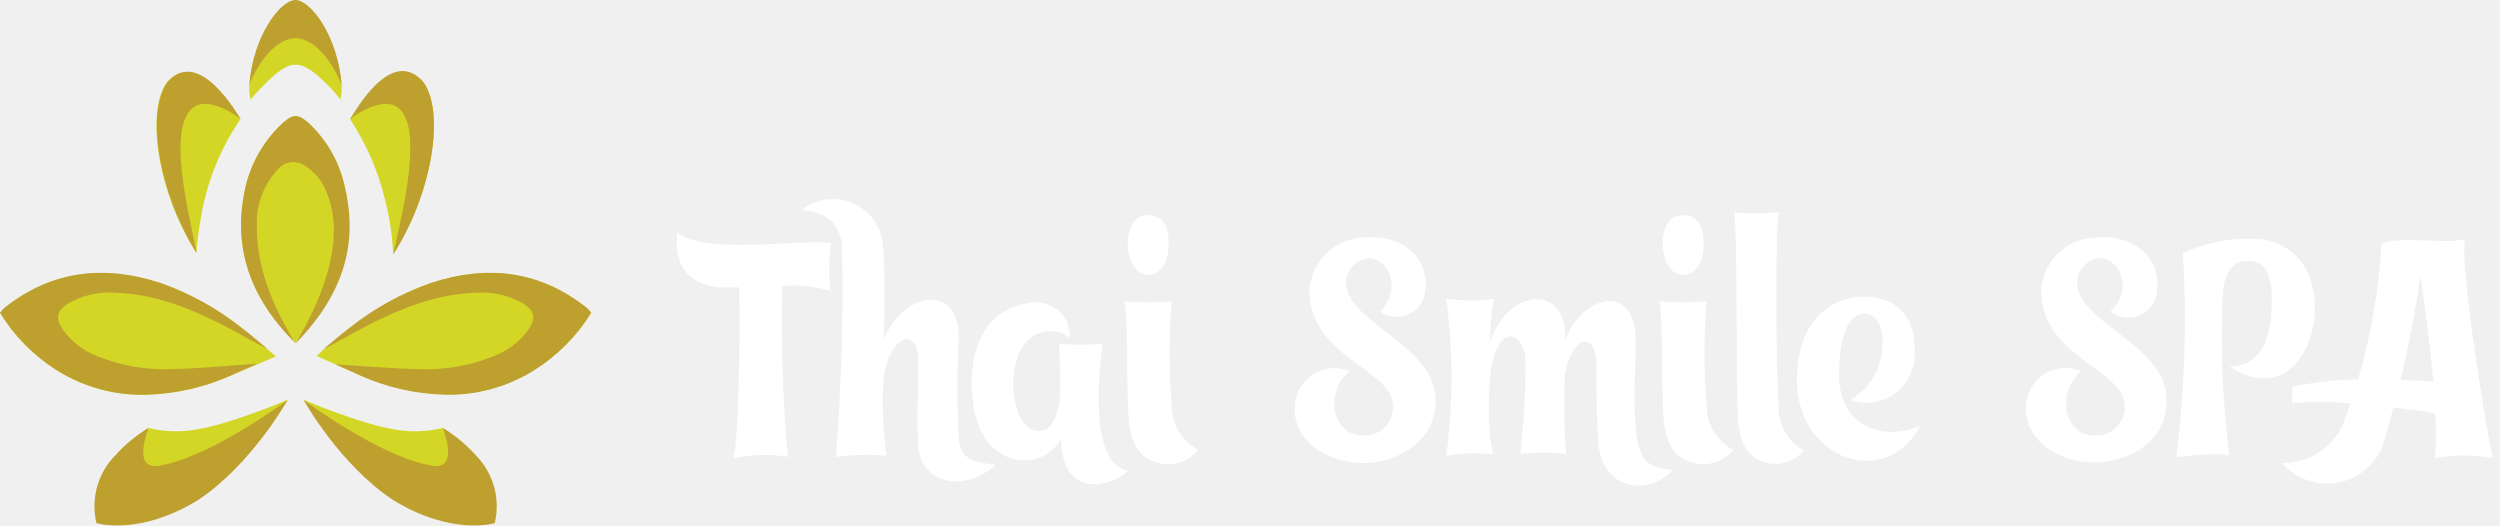
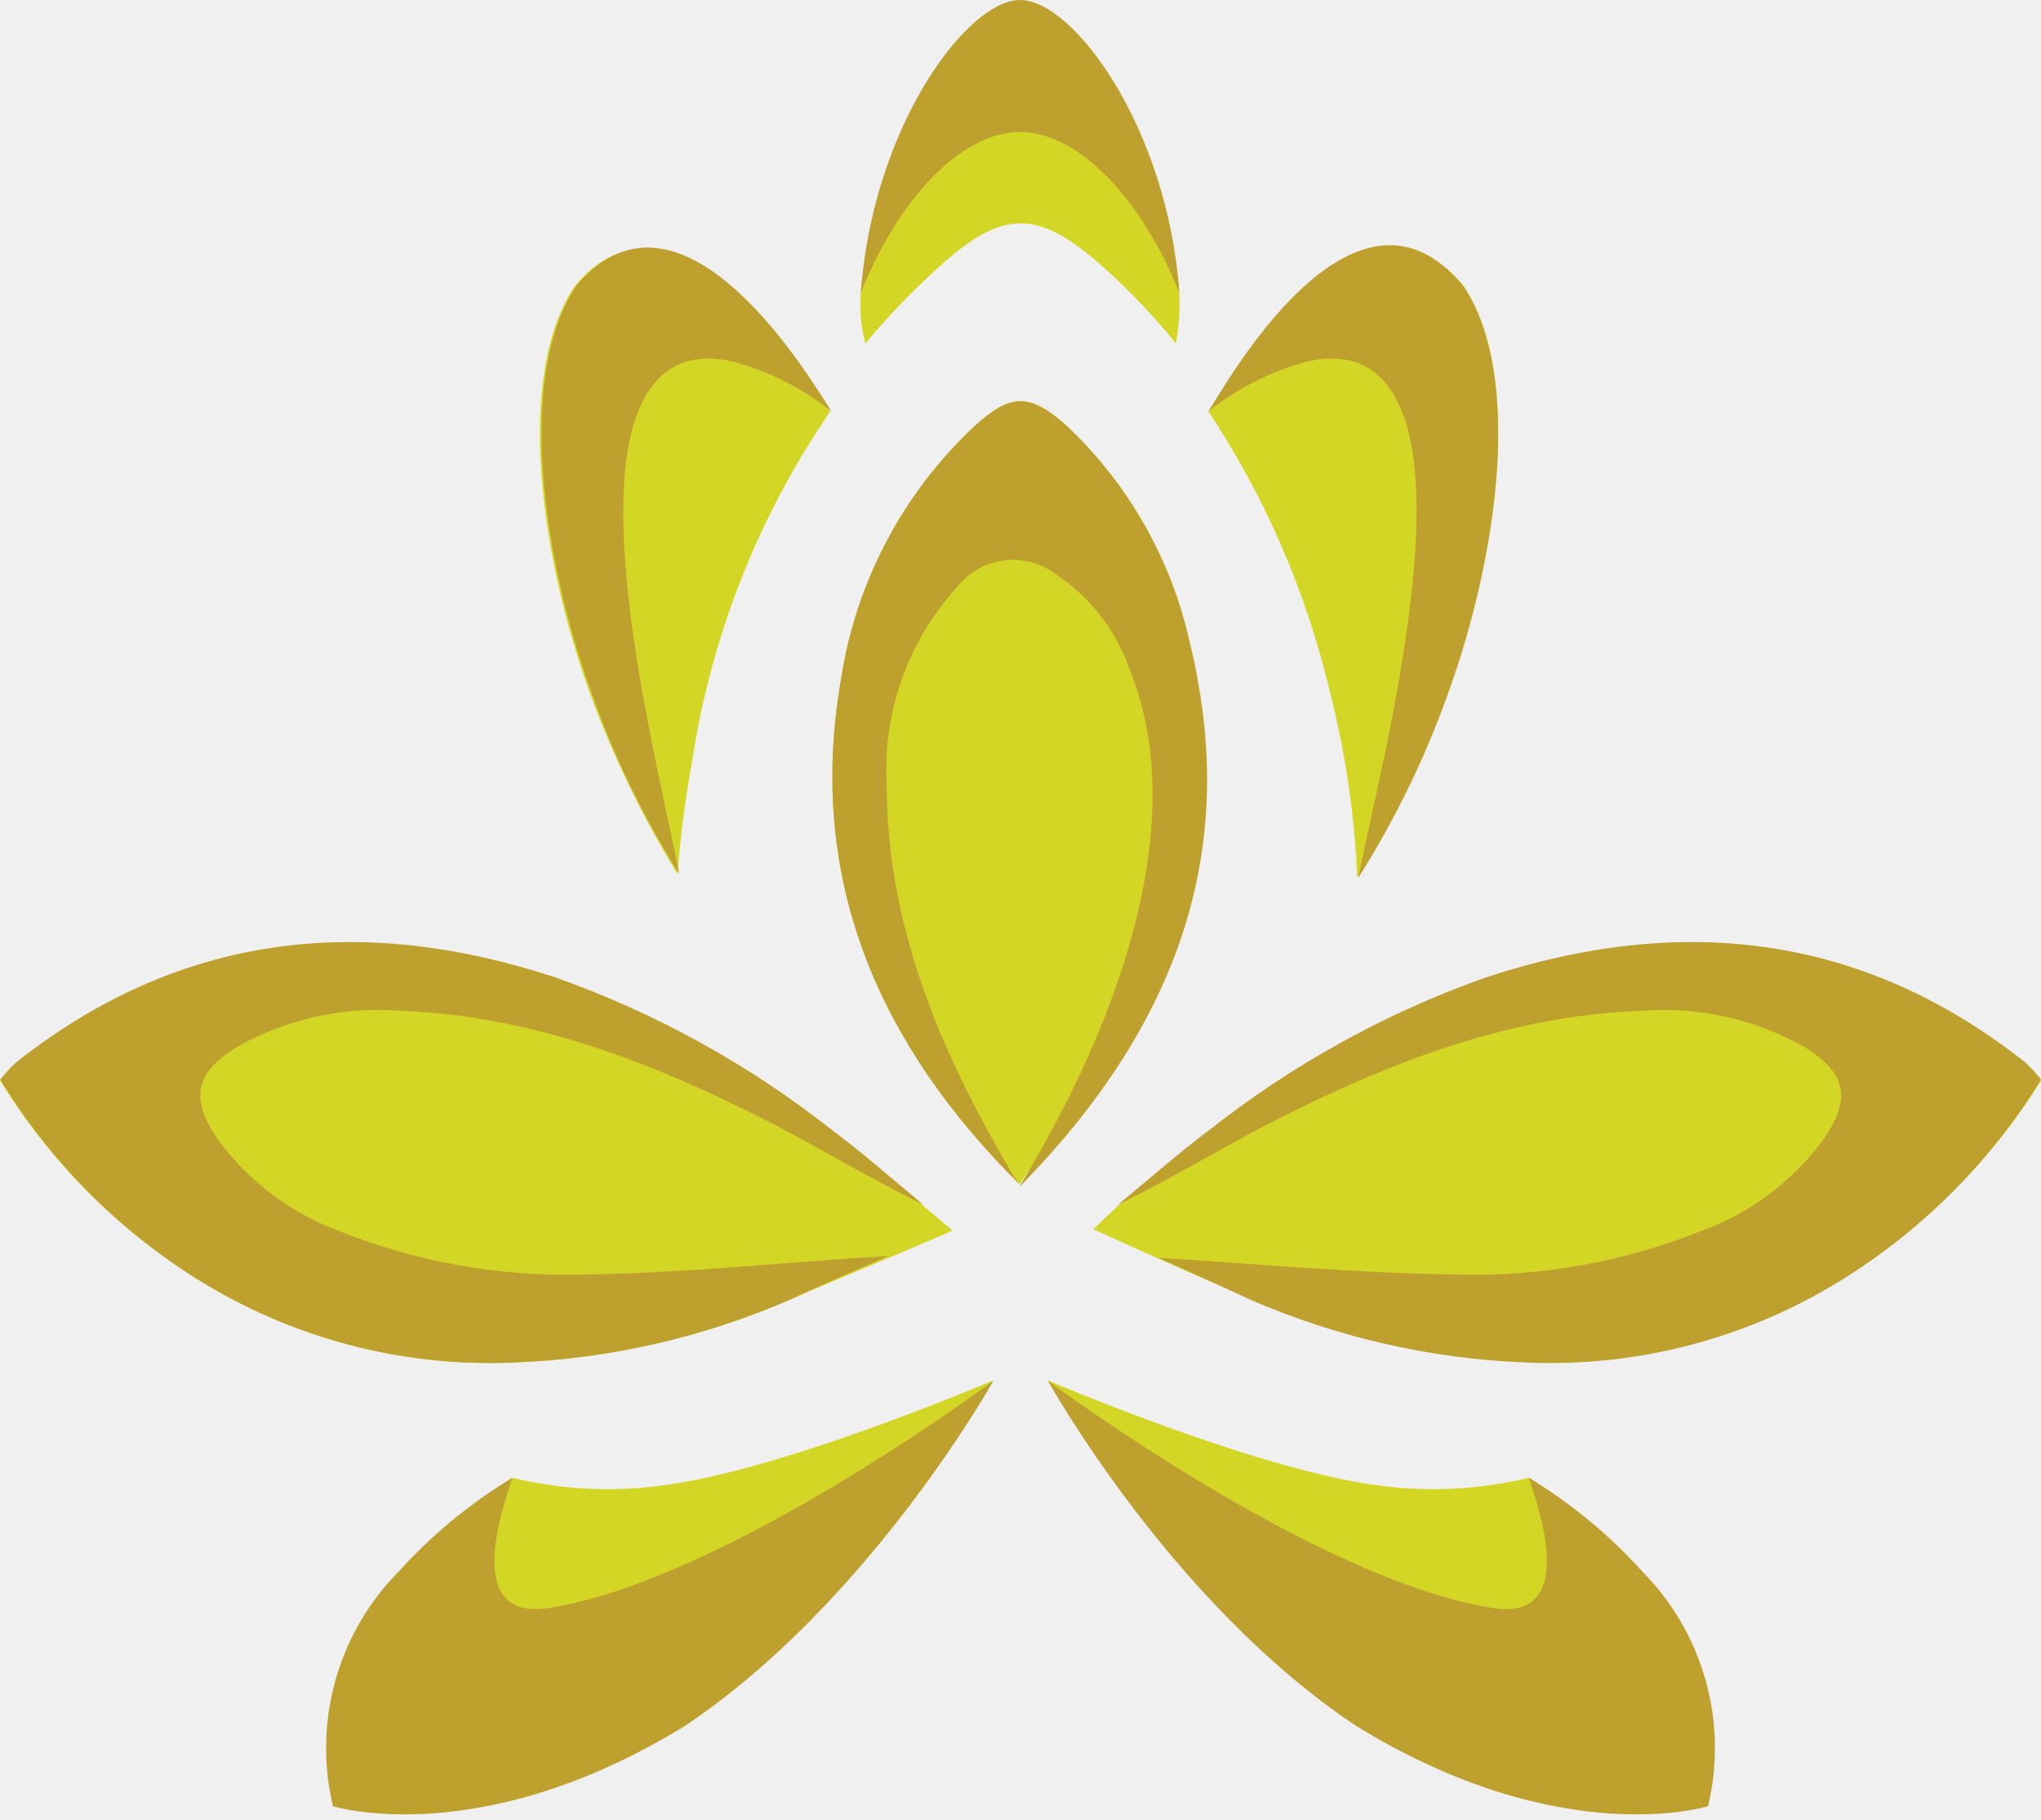
- <svg xmlns="http://www.w3.org/2000/svg" width="314" height="66" viewBox="0 0 314 66" fill="none">
-   <path d="M39.775 44.711C40.808 45.196 44.339 46.776 45.403 47.189C48.611 48.593 52.054 49.381 55.553 49.512C59.644 49.684 63.689 48.604 67.149 46.414C70.029 44.62 72.459 42.19 74.253 39.31C74.081 39.089 73.891 38.882 73.685 38.691C67.717 33.962 61.129 33.218 54.066 35.593C50.433 36.879 47.036 38.752 44.009 41.138C42.863 41.995 41.789 42.955 40.674 43.864L39.775 44.711Z" fill="#D4D626" />
-   <path d="M33.58 43.854C32.475 42.945 31.39 41.985 30.244 41.128C27.218 38.742 23.82 36.869 20.187 35.583C13.093 33.249 6.495 33.993 0.568 38.681C0.363 38.872 0.173 39.079 0 39.3C1.778 42.199 4.198 44.651 7.073 46.466C10.533 48.655 14.579 49.736 18.669 49.564C22.168 49.433 25.611 48.645 28.819 47.241C29.852 46.786 33.58 45.248 34.653 44.762L33.58 43.854Z" fill="#D4D626" />
-   <path d="M18.638 53.756C17.157 54.749 15.831 55.957 14.704 57.339C10.935 61.469 12.546 65.29 12.546 65.29C12.546 65.29 17.203 67.149 24.669 62.554C28.991 58.937 32.842 54.791 36.13 50.214C36.13 50.214 28.902 53.312 24.452 53.983C22.518 54.293 20.542 54.215 18.638 53.756Z" fill="#D4D626" />
-   <path d="M37.091 43.079C31.98 38.009 29.346 32.01 30.586 24.782C31.112 21.22 32.834 17.943 35.47 15.489C36.781 14.291 37.473 14.301 38.805 15.489C41.059 17.612 42.62 20.364 43.286 23.388C44.649 28.324 41.954 34.354 40.581 37.173C39.533 39.208 38.368 41.18 37.091 43.079Z" fill="#D4D626" />
-   <path d="M55.625 53.756C57.12 54.743 58.46 55.947 59.601 57.329C63.37 61.459 61.759 65.28 61.759 65.28C61.759 65.28 57.04 67.118 49.626 62.554C45.289 58.939 41.425 54.794 38.123 50.214C38.123 50.214 45.351 53.312 49.801 53.983C51.735 54.293 53.711 54.215 55.615 53.756" fill="#D4D626" />
-   <path d="M53.261 10.419C49.977 6.412 45.723 12.257 43.968 14.973C45.999 18.042 47.48 21.442 48.346 25.02C48.932 27.279 49.278 29.595 49.379 31.927C50.689 29.821 51.779 27.586 52.631 25.257C54.479 20.311 55.429 13.713 53.261 10.419Z" fill="#D4D626" />
-   <path d="M25.184 27.663C25.879 23.113 27.591 18.779 30.192 14.983C28.468 12.267 24.203 6.402 20.899 10.419C18.721 13.713 19.671 20.311 21.477 25.257C22.314 27.536 23.376 29.726 24.648 31.793C24.753 30.408 24.932 29.029 25.184 27.663Z" fill="#D4D626" />
-   <path d="M34.106 9.758C36.502 7.569 37.762 7.59 40.188 9.758C41.123 10.6 41.99 11.515 42.78 12.494C43.885 6.764 37.865 1.239 36.998 1.239C36.13 1.239 30.193 7.806 31.484 12.494C32.293 11.522 33.169 10.608 34.106 9.758Z" fill="#D4D626" />
-   <path d="M37.091 43.079C31.98 38.009 29.346 32.01 30.586 24.782C31.112 21.22 32.834 17.943 35.47 15.489C36.781 14.291 37.473 14.301 38.805 15.489C41.059 17.612 42.62 20.364 43.286 23.388C44.897 29.965 43.606 36.543 37.091 43.172C37.246 42.759 44.319 32.227 41.087 24.317C40.6 22.93 39.676 21.738 38.454 20.92C37.917 20.496 37.234 20.302 36.554 20.382C35.874 20.461 35.254 20.807 34.83 21.343C33.948 22.306 33.266 23.434 32.825 24.663C32.383 25.892 32.191 27.195 32.258 28.499C32.258 33.724 34.241 38.319 36.833 42.708L37.091 43.079Z" fill="#BEA02F" />
-   <path d="M42.15 45.754C45.795 45.981 49.451 46.322 53.013 46.363C56.035 46.446 59.043 45.912 61.852 44.793C63.644 44.151 65.204 42.99 66.333 41.458C67.366 39.971 67.191 39.021 65.621 38.071C63.812 37.056 61.741 36.603 59.673 36.77C54.789 36.956 50.38 38.712 46.105 40.901C44.298 41.85 42.543 42.904 40.674 43.823C41.779 42.914 42.863 41.954 44.009 41.097C47.036 38.711 50.433 36.838 54.066 35.552C61.16 33.218 67.758 33.962 73.685 38.65C73.891 38.841 74.081 39.048 74.253 39.269C72.47 42.182 70.039 44.645 67.149 46.466C63.69 48.655 59.644 49.736 55.553 49.564C52.054 49.433 48.611 48.644 45.403 47.241C44.34 46.735 43.214 46.239 42.15 45.754Z" fill="#BEA02F" />
-   <path d="M32.331 45.681C28.686 45.909 24.772 46.322 21.21 46.363C18.187 46.446 15.18 45.912 12.371 44.793C10.594 44.144 9.049 42.983 7.931 41.458C6.898 39.971 7.074 39.021 8.643 38.071C10.452 37.056 12.523 36.603 14.591 36.77C19.475 36.956 23.884 38.712 28.159 40.901C29.966 41.85 31.721 42.904 33.59 43.823C32.485 42.914 31.401 41.954 30.255 41.097C27.228 38.711 23.831 36.838 20.198 35.552C13.104 33.218 6.506 33.962 0.579 38.65C0.373 38.841 0.184 39.048 0.011 39.269C1.782 42.178 4.199 44.64 7.074 46.466C10.533 48.655 14.579 49.736 18.669 49.564C22.169 49.433 25.612 48.644 28.82 47.241C29.873 46.735 31.226 46.167 32.331 45.681Z" fill="#BEA02F" />
-   <path d="M18.639 53.756C18.535 54.19 16.573 59.064 20.002 58.486C26.455 57.453 36.141 50.225 36.141 50.225C36.141 50.225 31.639 58.289 24.917 62.781C17.451 67.376 12.113 65.703 12.113 65.703C11.754 64.201 11.783 62.632 12.196 61.144C12.61 59.655 13.395 58.297 14.477 57.195C15.688 55.851 17.091 54.692 18.639 53.756Z" fill="#BEA02F" />
-   <path d="M55.625 53.756C55.728 54.19 57.69 59.064 54.262 58.486C47.809 57.453 38.123 50.225 38.123 50.225C38.123 50.225 42.584 58.289 49.337 62.781C56.802 67.376 62.141 65.703 62.141 65.703C62.5 64.201 62.471 62.632 62.057 61.144C61.644 59.655 60.859 58.297 59.776 57.195C58.568 55.852 57.17 54.693 55.625 53.756Z" fill="#BEA02F" />
-   <path d="M26.795 13.186C24.905 12.701 23.697 13.465 23.088 15.323C21.745 19.536 24.048 28.323 24.709 31.783C23.413 29.728 22.35 27.536 21.539 25.246C19.742 20.3 18.782 13.702 20.961 10.408C24.874 5.731 29.727 14.188 30.254 14.972C29.231 14.153 28.055 13.546 26.795 13.186Z" fill="#BEA02F" />
-   <path d="M47.426 13.186C49.316 12.701 50.524 13.465 51.133 15.323C52.476 19.536 50.101 28.468 49.419 31.927C50.745 29.83 51.836 27.593 52.672 25.257C54.469 20.311 55.429 13.713 53.25 10.419C49.223 5.504 44.494 14.188 43.957 14.972C44.983 14.152 46.163 13.545 47.426 13.186Z" fill="#BEA02F" />
-   <path d="M37.111 4.801C39.176 4.801 41.489 7.125 42.904 10.646C42.48 4.667 39.063 0 37.111 0C35.16 0 31.742 4.667 31.318 10.646C32.723 7.125 35.036 4.801 37.111 4.801Z" fill="#BEA02F" />
-   <path d="M104.295 36.53C102.324 35.963 100.267 35.754 98.222 35.911C98.083 43.072 98.326 50.234 98.949 57.368C96.678 57.008 94.36 57.07 92.112 57.55C92.766 55.113 92.985 42.876 92.839 36.093C91.93 36.093 91.021 36.093 90.275 36.093C87.566 35.73 84.547 34.475 85.057 29.202C88.53 32.02 99.804 30.075 104.386 30.493C104.098 32.493 104.067 34.522 104.295 36.53Z" fill="white" />
-   <path d="M125.061 58.35C121.424 61.823 115.697 60.987 115.351 56.023C115.115 52.895 115.351 49.222 115.351 45.294C115.351 41.057 111.714 41.821 110.951 47.731C110.786 50.906 110.914 54.089 111.332 57.241C109.218 57.054 107.09 57.102 104.986 57.386C105.689 48.531 105.944 39.646 105.75 30.765C105.441 27.983 103.695 26.601 100.677 26.365C101.579 25.651 102.659 25.197 103.8 25.051C104.941 24.905 106.101 25.073 107.153 25.537C108.206 26.001 109.113 26.743 109.775 27.683C110.438 28.624 110.832 29.727 110.914 30.875C111.151 33.657 111.114 38.148 111.023 42.603C113.314 36.802 120.388 35.33 120.424 42.33C120.193 46.57 120.193 50.819 120.424 55.059C120.642 57.696 122.261 58.114 125.061 58.35Z" fill="white" />
-   <path d="M141.699 59.15C139.68 60.968 134.971 62.241 133.643 57.804C133.402 56.932 133.262 56.036 133.225 55.132C132.778 55.985 132.094 56.692 131.256 57.166C130.417 57.64 129.459 57.862 128.497 57.804C126.242 57.804 122.042 55.986 122.042 48.094C122.042 40.821 126.17 38.384 129.315 38.057C129.956 37.924 130.619 37.943 131.251 38.112C131.883 38.281 132.467 38.595 132.957 39.029C133.446 39.464 133.827 40.007 134.069 40.614C134.311 41.222 134.408 41.878 134.352 42.53C133.17 41.003 127.443 40.385 127.243 48.258C127.243 50.658 128.206 54.295 130.643 54.131C131.934 54.131 132.825 52.313 133.116 50.276C133.204 47.906 133.168 45.533 133.007 43.167C134.821 43.334 136.647 43.334 138.462 43.167C138.062 46.422 136.698 58.259 141.699 59.15Z" fill="white" />
-   <path d="M147.154 37.839C146.807 42.16 146.807 46.501 147.154 50.822C147.134 51.989 147.437 53.139 148.031 54.144C148.625 55.148 149.486 55.969 150.518 56.514C149.715 57.484 148.571 58.11 147.32 58.266C146.07 58.421 144.807 58.094 143.79 57.35C142.336 56.241 141.772 54.295 141.681 51.24C141.445 43.403 141.681 40.585 141.227 37.839C143.199 38.007 145.182 38.007 147.154 37.839ZM146.773 30.765C146.773 32.493 146.009 34.511 144.209 34.511C142.409 34.511 141.608 32.293 141.645 30.493C141.681 28.692 142.372 27.02 144.172 27.02C146.463 27.02 146.882 29.274 146.773 30.765Z" fill="white" />
-   <path d="M171.757 32.438C171.247 32.51 170.763 32.707 170.347 33.011C169.931 33.315 169.597 33.716 169.374 34.181C169.151 34.645 169.046 35.157 169.068 35.671C169.09 36.186 169.24 36.687 169.502 37.13C171.102 40.912 180.012 43.967 180.303 49.858C180.594 55.75 174.994 58.15 171.411 58.15C165.756 58.15 162.319 54.641 162.629 51.004C162.657 50.199 162.881 49.413 163.283 48.715C163.684 48.016 164.249 47.426 164.93 46.996C165.611 46.566 166.387 46.309 167.19 46.246C167.993 46.184 168.799 46.319 169.538 46.64C166.593 48.694 166.865 54.895 171.448 54.695C171.971 54.696 172.487 54.579 172.959 54.355C173.431 54.13 173.847 53.803 174.177 53.397C174.506 52.99 174.741 52.516 174.863 52.008C174.986 51.499 174.993 50.97 174.884 50.458C174.357 46.676 166.211 45.003 164.683 38.512C164.434 37.502 164.413 36.45 164.621 35.432C164.829 34.414 165.261 33.454 165.886 32.624C166.512 31.793 167.314 31.112 168.235 30.63C169.156 30.149 170.173 29.878 171.211 29.838C176.485 29.311 179.43 32.747 179.049 36.257C179.03 36.914 178.834 37.554 178.481 38.108C178.128 38.663 177.631 39.111 177.044 39.406C176.456 39.701 175.8 39.831 175.144 39.782C174.488 39.734 173.858 39.508 173.321 39.13C176.266 36.275 174.266 32.22 171.757 32.438Z" fill="white" />
-   <path d="M210.142 59.023C206.506 62.66 201.36 61.041 200.814 56.113C200.505 53.477 200.541 49.658 200.505 45.64C200.469 41.621 197.414 42.003 196.541 47.094C196.402 50.404 196.451 53.718 196.686 57.023C194.785 56.774 192.86 56.774 190.959 57.023C191.389 53.103 191.607 49.164 191.613 45.221C191.377 40.985 187.104 40.33 187.031 49.804C186.88 52.239 187.045 54.684 187.522 57.077C185.567 56.852 183.59 56.901 181.648 57.223C182.528 50.682 182.528 44.052 181.648 37.511C183.637 37.817 185.661 37.817 187.649 37.511C187.331 39.313 187.167 41.138 187.158 42.967C189.449 36.166 196.25 35.948 196.559 41.548C196.559 41.93 196.559 42.312 196.559 42.73C198.814 36.93 205.415 35.457 205.451 42.73C205.451 45.676 204.996 51.822 205.687 55.459C206.196 58.077 207.397 58.841 210.142 59.023Z" fill="white" />
-   <path d="M214.343 37.839C213.996 42.16 213.996 46.501 214.343 50.822C214.322 51.989 214.626 53.139 215.22 54.144C215.814 55.148 216.675 55.969 217.707 56.514C216.903 57.484 215.759 58.11 214.509 58.266C213.258 58.421 211.996 58.094 210.979 57.35C209.524 56.241 208.961 54.295 208.87 51.24C208.633 43.403 208.87 40.585 208.415 37.839C210.387 38.007 212.371 38.007 214.343 37.839ZM213.961 30.765C213.961 32.493 213.197 34.511 211.397 34.511C209.597 34.511 208.797 32.293 208.833 30.493C208.87 28.692 209.561 27.02 211.361 27.02C213.652 27.02 214.034 29.274 213.961 30.765Z" fill="white" />
-   <path d="M223.398 26.638C222.943 28.783 223.089 48.058 223.398 51.113C223.371 52.225 223.653 53.324 224.211 54.286C224.769 55.249 225.583 56.039 226.562 56.568C225.806 57.487 224.728 58.082 223.548 58.231C222.368 58.38 221.175 58.071 220.216 57.368C218.834 56.295 218.306 54.422 218.234 51.531C218.034 44.039 218.234 29.311 217.815 26.674C219.672 26.867 221.544 26.854 223.398 26.638Z" fill="white" />
-   <path d="M236.345 44.367C236.654 42.349 236.345 39.294 234.018 39.403C231.69 39.512 230.926 43.676 230.999 47.349C231.108 53.841 236.927 55.441 241.237 53.422C236.836 61.678 225.689 57.696 225.689 47.731C225.689 39.675 230.545 37.257 234.054 37.257C237.563 37.257 240.818 39.075 240.473 44.785C240.434 45.734 240.173 46.661 239.71 47.491C239.247 48.32 238.595 49.029 237.807 49.56C237.02 50.092 236.118 50.43 235.175 50.548C234.233 50.666 233.275 50.561 232.381 50.24C233.448 49.631 234.361 48.785 235.049 47.766C235.736 46.748 236.18 45.585 236.345 44.367Z" fill="white" />
-   <path d="M263.566 32.438C263.056 32.51 262.572 32.707 262.156 33.011C261.741 33.315 261.406 33.716 261.183 34.181C260.96 34.645 260.855 35.157 260.877 35.671C260.9 36.186 261.049 36.687 261.311 37.13C262.912 40.912 271.822 43.967 272.113 49.858C272.403 55.75 266.894 58.077 263.257 58.077C257.602 58.077 254.165 54.568 254.474 50.931C254.51 50.125 254.743 49.34 255.152 48.645C255.561 47.95 256.134 47.365 256.821 46.942C257.507 46.519 258.287 46.27 259.092 46.218C259.897 46.165 260.703 46.31 261.439 46.64C258.493 48.694 258.766 54.895 263.348 54.695C263.871 54.696 264.387 54.579 264.859 54.355C265.332 54.13 265.748 53.803 266.077 53.397C266.406 52.99 266.641 52.516 266.763 52.008C266.886 51.499 266.893 50.97 266.785 50.458C266.257 46.676 258.111 45.003 256.584 38.512C256.334 37.502 256.313 36.45 256.521 35.432C256.729 34.414 257.162 33.454 257.787 32.624C258.412 31.793 259.214 31.112 260.135 30.63C261.056 30.149 262.073 29.878 263.112 29.838C268.385 29.311 271.331 32.747 270.949 36.257C270.95 36.938 270.759 37.607 270.399 38.185C270.038 38.764 269.522 39.23 268.91 39.529C268.298 39.829 267.614 39.95 266.935 39.879C266.257 39.809 265.613 39.549 265.075 39.13C268.076 36.275 266.094 32.22 263.566 32.438Z" fill="white" />
-   <path d="M283.059 30.002C286.986 30.002 290.732 32.82 290.732 38.639C290.732 44.985 286.259 50.167 280.04 46.04C284.132 45.931 285.041 42.53 285.277 39.203C285.695 33.511 283.986 32.675 282.022 32.784C280.058 32.893 279.24 34.893 279.149 37.33C278.886 43.936 279.165 50.553 279.986 57.114C277.769 57.007 275.546 57.11 273.349 57.423C274.413 48.926 274.687 40.349 274.167 31.802C276.945 30.502 279.994 29.884 283.059 30.002Z" fill="white" />
-   <path d="M313.08 57.55C310.678 57.085 308.209 57.085 305.807 57.55C306.02 55.671 306.02 53.774 305.807 51.895C304.243 51.622 302.443 51.404 300.606 51.168C300.115 53.077 299.661 54.804 299.224 56.095C298.735 57.276 297.951 58.313 296.949 59.107C295.946 59.901 294.758 60.425 293.496 60.631C292.234 60.837 290.94 60.717 289.737 60.283C288.535 59.849 287.463 59.114 286.623 58.15C288.343 58.189 290.032 57.682 291.446 56.702C292.861 55.722 293.929 54.319 294.497 52.695C294.733 52.04 294.951 51.404 295.188 50.677C292.772 50.39 290.33 50.39 287.914 50.677C287.874 49.974 287.874 49.27 287.914 48.567C290.631 48.006 293.395 47.701 296.169 47.658C297.799 42.11 298.787 36.393 299.115 30.62C301.443 29.547 307.716 30.765 309.625 30.002C308.844 33.366 312.462 54.95 313.08 57.55ZM305.625 47.931C305.207 43.349 304.552 38.221 304.025 34.711C303.461 38.493 302.534 43.349 301.534 47.694C302.952 47.767 304.334 47.84 305.625 47.949V47.931Z" fill="white" />
+ <svg xmlns="http://www.w3.org/2000/svg" width="46" height="41" viewBox="0 0 46 41" fill="none">
+   <path d="M24.641 27.699C25.28 27.999 27.468 28.978 28.127 29.234C30.114 30.104 32.247 30.592 34.415 30.673C36.949 30.78 39.455 30.11 41.599 28.754C43.383 27.642 44.888 26.137 46 24.353C45.893 24.216 45.775 24.088 45.648 23.969C41.951 21.039 37.869 20.579 33.494 22.05C31.243 22.847 29.138 24.007 27.263 25.485C26.553 26.016 25.888 26.611 25.197 27.174L24.641 27.699Z" fill="#D4D626" />
+   <path d="M20.803 27.168C20.118 26.605 19.447 26.01 18.736 25.479C16.861 24.001 14.757 22.84 12.506 22.044C8.111 20.598 4.024 21.058 0.352 23.963C0.225 24.081 0.107 24.21 0 24.346C1.102 26.142 2.601 27.661 4.382 28.786C6.525 30.142 9.031 30.812 11.566 30.705C13.733 30.624 15.866 30.135 17.854 29.266C18.493 28.984 20.803 28.031 21.468 27.73L20.803 27.168Z" fill="#D4D626" />
+   <path d="M11.547 33.302C10.629 33.917 9.808 34.665 9.109 35.522C6.775 38.081 7.772 40.447 7.772 40.447C7.772 40.447 10.658 41.599 15.282 38.752C17.96 36.512 20.346 33.943 22.383 31.108C22.383 31.108 17.905 33.027 15.148 33.443C13.95 33.635 12.726 33.587 11.547 33.302" fill="#D4D626" />
+   <path d="M22.978 26.688C19.811 23.547 18.18 19.83 18.948 15.353C19.274 13.146 20.341 11.116 21.973 9.595C22.786 8.853 23.214 8.86 24.04 9.595C25.436 10.911 26.403 12.616 26.816 14.489C27.66 17.547 25.991 21.282 25.14 23.029C24.491 24.289 23.769 25.511 22.978 26.688Z" fill="#D4D626" />
+   <path d="M34.46 33.302C35.386 33.913 36.216 34.659 36.923 35.515C39.258 38.074 38.26 40.441 38.26 40.441C38.26 40.441 35.336 41.58 30.743 38.752C28.057 36.513 25.663 33.945 23.617 31.108C23.617 31.108 28.095 33.027 30.852 33.443C32.05 33.635 33.274 33.587 34.453 33.302" fill="#D4D626" />
+   <path d="M32.995 6.455C30.961 3.973 28.326 7.593 27.238 9.276C28.497 11.177 29.414 13.283 29.951 15.5C30.314 16.9 30.528 18.334 30.59 19.779C31.402 18.475 32.077 17.09 32.605 15.647C33.75 12.583 34.339 8.495 32.995 6.455Z" fill="#D4D626" />
+   <path d="M15.602 17.137C16.033 14.319 17.093 11.634 18.705 9.282C17.637 7.6 14.995 3.966 12.948 6.455C11.598 8.495 12.187 12.583 13.306 15.647C13.824 17.059 14.482 18.415 15.27 19.696C15.335 18.838 15.446 17.984 15.602 17.137V17.137Z" fill="#D4D626" />
+   <path d="M21.129 6.045C22.613 4.689 23.393 4.702 24.896 6.045C25.476 6.567 26.012 7.134 26.502 7.74C27.186 4.19 23.457 0.768 22.92 0.768C22.383 0.768 18.704 4.836 19.504 7.74C20.005 7.138 20.548 6.572 21.129 6.045V6.045Z" fill="#D4D626" />
+   <path d="M22.978 26.688C19.811 23.547 18.18 19.83 18.948 15.353C19.274 13.146 20.341 11.116 21.973 9.595C22.786 8.853 23.214 8.86 24.04 9.595C25.436 10.911 26.403 12.616 26.816 14.489C27.814 18.564 27.014 22.639 22.978 26.745C23.074 26.489 27.456 19.965 25.453 15.065C25.152 14.205 24.579 13.467 23.822 12.96C23.489 12.697 23.066 12.577 22.645 12.627C22.224 12.676 21.84 12.89 21.577 13.222C21.03 13.819 20.608 14.518 20.335 15.279C20.061 16.04 19.942 16.848 19.984 17.655C19.984 20.892 21.212 23.739 22.818 26.458L22.978 26.688Z" fill="#BEA02F" />
+   <path d="M26.112 28.345C28.37 28.485 30.635 28.696 32.842 28.722C34.714 28.773 36.577 28.443 38.317 27.75C39.427 27.352 40.394 26.632 41.093 25.683C41.733 24.762 41.624 24.174 40.652 23.585C39.531 22.956 38.248 22.676 36.968 22.779C33.942 22.894 31.21 23.982 28.562 25.338C27.443 25.927 26.355 26.579 25.197 27.148C25.882 26.585 26.553 25.99 27.264 25.459C29.138 23.981 31.243 22.821 33.494 22.024C37.889 20.579 41.976 21.039 45.648 23.943C45.775 24.062 45.893 24.19 46 24.327C44.895 26.132 43.389 27.658 41.599 28.786C39.456 30.142 36.949 30.812 34.415 30.705C32.247 30.624 30.114 30.135 28.127 29.266C27.468 28.952 26.771 28.645 26.112 28.345Z" fill="#BEA02F" />
+   <path d="M20.03 28.3C17.772 28.44 15.348 28.696 13.141 28.722C11.268 28.773 9.405 28.443 7.665 27.75C6.564 27.347 5.607 26.628 4.914 25.683C4.275 24.762 4.383 24.174 5.356 23.585C6.476 22.956 7.759 22.676 9.04 22.779C12.066 22.894 14.797 23.982 17.446 25.338C18.565 25.927 19.653 26.579 20.811 27.148C20.126 26.585 19.454 25.99 18.744 25.459C16.869 23.981 14.764 22.821 12.514 22.024C8.119 20.579 4.031 21.039 0.36 23.943C0.232 24.062 0.115 24.19 0.008 24.327C1.105 26.129 2.602 27.655 4.383 28.786C6.527 30.142 9.033 30.812 11.567 30.705C13.735 30.624 15.868 30.135 17.855 29.266C18.508 28.952 19.346 28.6 20.03 28.3Z" fill="#BEA02F" />
+   <path d="M11.547 33.302C11.483 33.571 10.268 36.59 12.391 36.232C16.389 35.592 22.39 31.114 22.39 31.114C22.39 31.114 19.601 36.111 15.436 38.893C10.811 41.74 7.504 40.703 7.504 40.703C7.282 39.773 7.3 38.801 7.556 37.879C7.812 36.957 8.298 36.115 8.969 35.432C9.719 34.6 10.588 33.882 11.547 33.302Z" fill="#BEA02F" />
+   <path d="M34.46 33.302C34.524 33.571 35.739 36.59 33.615 36.232C29.617 35.592 23.617 31.114 23.617 31.114C23.617 31.114 26.381 36.111 30.564 38.893C35.189 41.74 38.496 40.703 38.496 40.703C38.719 39.773 38.701 38.801 38.445 37.879C38.188 36.957 37.702 36.115 37.031 35.432C36.283 34.6 35.417 33.883 34.46 33.302V33.302Z" fill="#BEA02F" />
+   <path d="M16.599 8.169C15.428 7.868 14.68 8.341 14.303 9.493C13.471 12.103 14.898 17.547 15.307 19.689C14.504 18.417 13.845 17.059 13.343 15.64C12.23 12.576 11.635 8.489 12.985 6.448C15.409 3.55 18.416 8.789 18.742 9.275C18.108 8.768 17.38 8.391 16.599 8.169Z" fill="#BEA02F" />
+   <path d="M29.38 8.169C30.55 7.868 31.299 8.341 31.676 9.493C32.508 12.103 31.037 17.636 30.614 19.779C31.436 18.48 32.111 17.094 32.629 15.647C33.742 12.583 34.337 8.495 32.988 6.454C30.493 3.409 27.563 8.789 27.23 9.275C27.866 8.767 28.597 8.391 29.38 8.169V8.169Z" fill="#BEA02F" />
+   <path d="M22.991 2.975C24.27 2.975 25.703 4.414 26.58 6.595C26.317 2.891 24.2 0 22.991 0C21.782 0 19.665 2.891 19.402 6.595C20.272 4.414 21.705 2.975 22.991 2.975Z" fill="#BEA02F" />
</svg>
